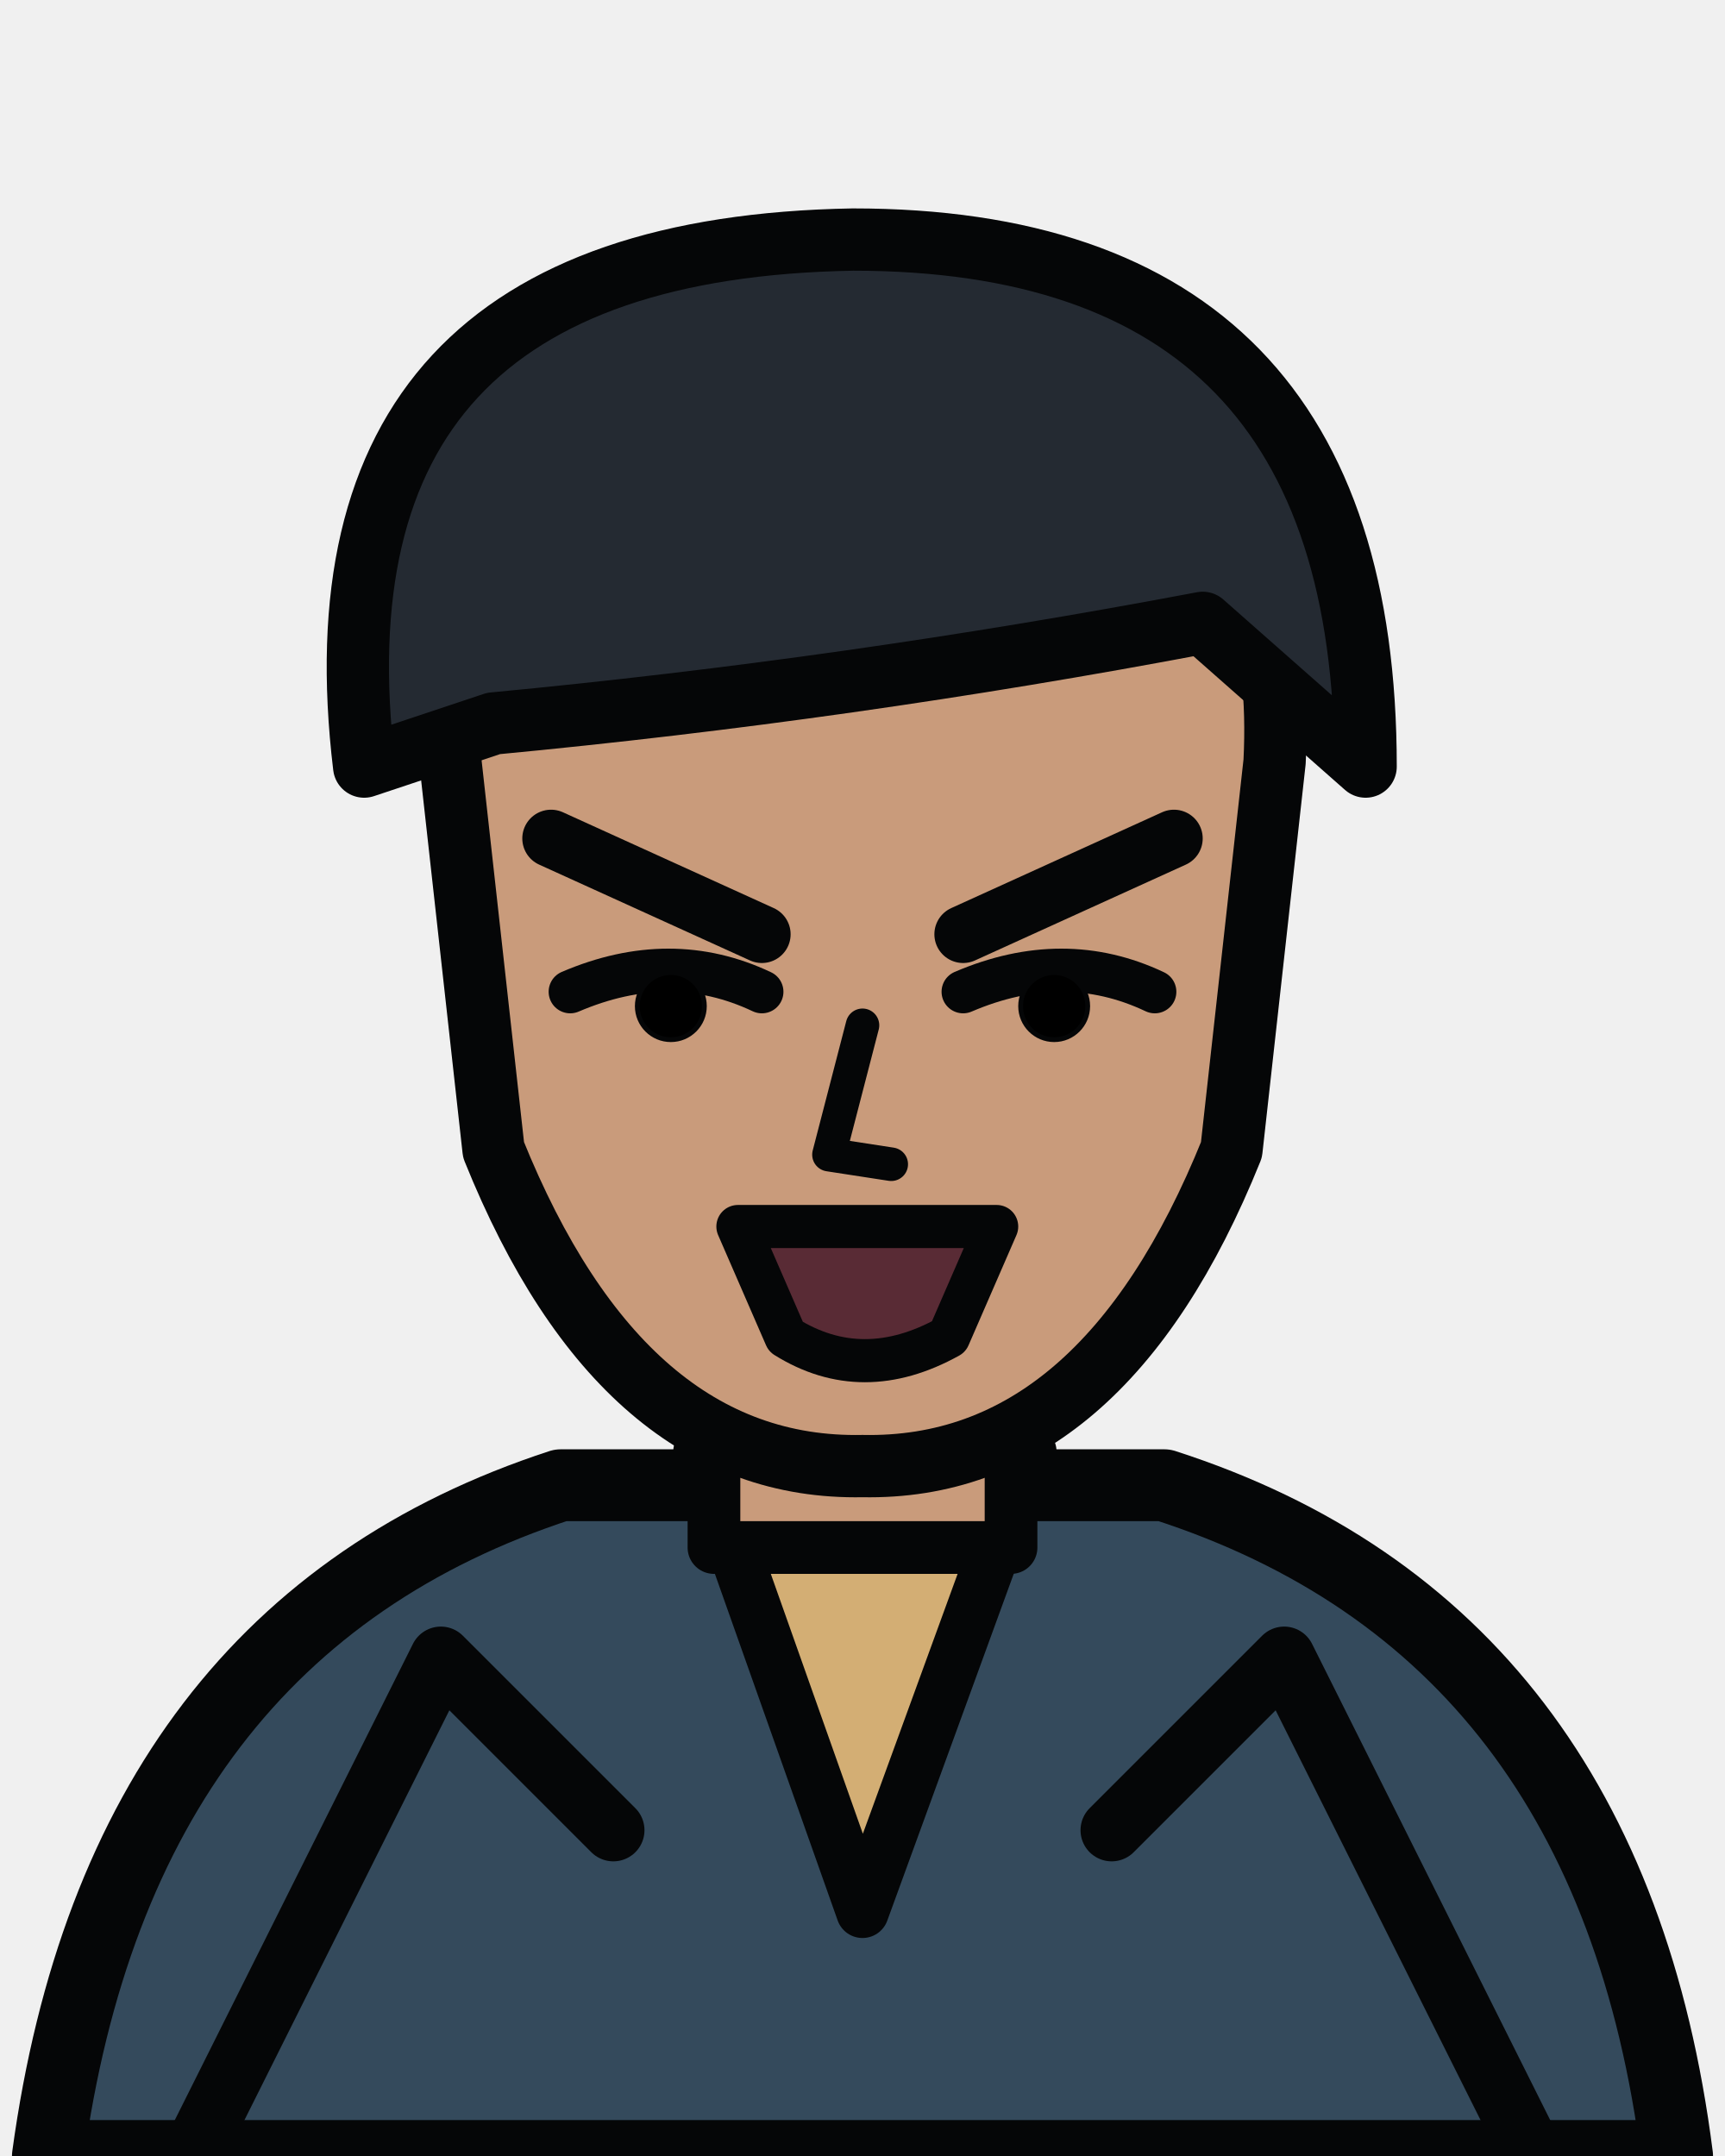
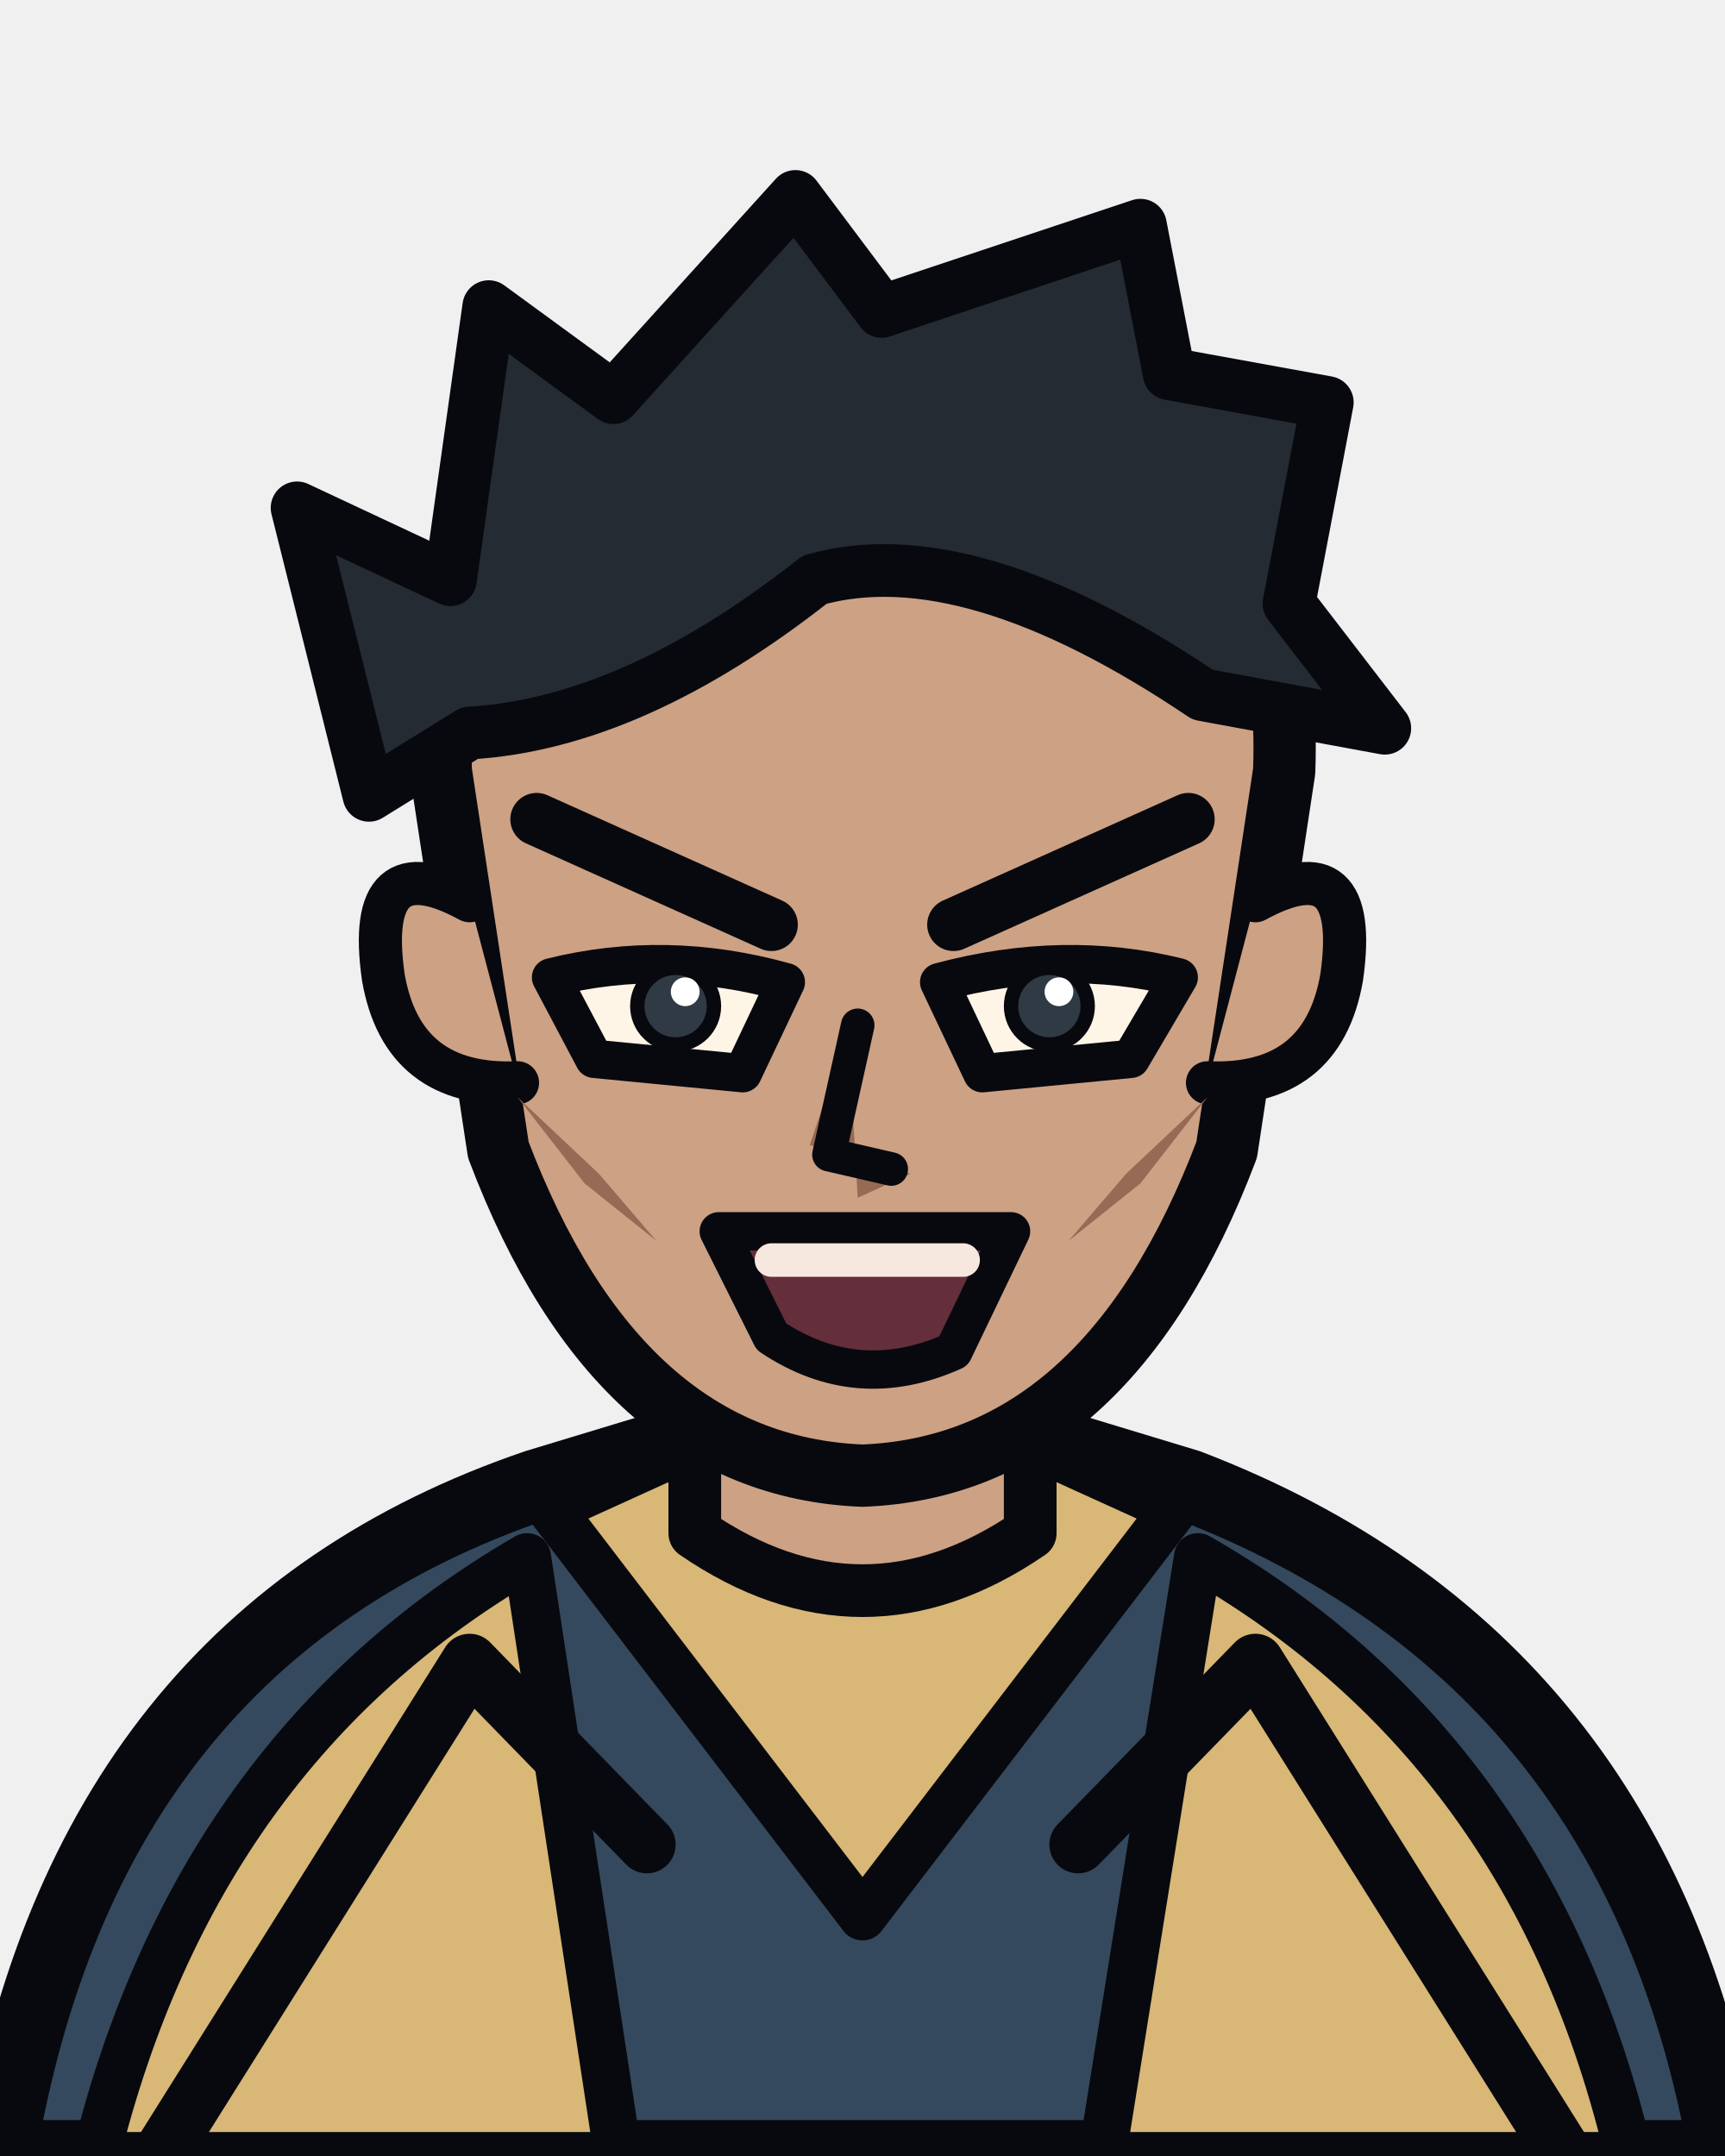
- <svg xmlns="http://www.w3.org/2000/svg" width="360" height="450" viewBox="0 0 360 450">
-   <g stroke="#050607" stroke-linejoin="round" stroke-linecap="round">
-     <path d="M10 450Q25 340 117 310H243Q336 340 350 450Z" fill="#344a5c" stroke-width="15" />
-     <path d="M146 303L180 399L215 303" fill="#d3ae74" stroke-width="11" />
-     <path d="M149 266V323H211V266Z" fill="#c99b7b" stroke-width="11" />
-     <path d="M94 159Q90 80 180 81Q270 80 266 159L257 240Q230 307 180 306Q130 307 103 240Z" fill="#c99b7b" stroke-width="13" />
-     <path d="M76 160Q63 52 178 50Q285 50 285 160L251 130Q177 144 103 151Z" fill="#242a32" stroke-width="13" />
-     <path d="M115 175L159 195M201 195L245 175" stroke-width="12" fill="none" />
-     <path d="M119 207Q140 198 159 207M201 207Q222 198 241 207" fill="none" stroke-width="9" />
-     <circle cx="140" cy="210" r="7" />
-     <circle cx="220" cy="210" r="7" />
-     <path d="M180 214L173 241L186 243" fill="none" stroke-width="7" />
-     <path d="M154 256H208L198 279Q180 289 164 279Z" fill="#592b35" stroke-width="9" />
-     <path d="M40 450L92 346L128 382M320 450L268 346L232 382" fill="none" stroke-width="13" />
+ <svg xmlns="http://www.w3.org/2000/svg" width="360" height="450" viewBox="0 0 360 450" role="img" aria-label="you intense">
+   <g stroke-linecap="round" stroke-linejoin="round">
+     <path d="M0 450Q18 342 112 310L145 300H215L248 310Q342 346 360 450Z" fill="#34495d" stroke="#08090e" stroke-width="15" />
+     <path d="M20 450Q41 365 110 325L129 450Z" fill="#d8b777" stroke="#08090e" stroke-width="10" />
+     <path d="M340 450Q320 365 250 325L230 450Z" fill="#d8b777" stroke="#08090e" stroke-width="10" />
+     <path d="M115 315L180 400L245 315L212 300H148Z" fill="#d8b777" stroke="#08090e" stroke-width="10" />
+     <path d="M145 270V320Q180 344 215 320V270Z" fill="#cda184" stroke="#08090e" stroke-width="11" />
+     <path d="M92 161Q89 82 180 77Q271 82 268 161L256 240Q231 306 180 308Q129 306 104 240Z" fill="#cda184" stroke="#08090e" stroke-width="13" />
+     <path d="M98 188Q76 176 80 204Q84 227 108 226M262 188Q284 176 280 204Q276 227 252 226" fill="#cda184" stroke="#08090e" stroke-width="9" />
+     <path d="M108 229L125 245L137 259L122 247ZM252 229L235 245L223 259L238 247Z" fill="#966b55" />
+     <path d="M177 215L169 239L190 245L179 250Z" fill="#966b55" />
+     <path d="M77 166L62 106L94 121L102 64L128 83L166 41L184 65L238 47L244 78L277 84L269 126L289 152L251 145Q202 112 170 121Q132 151 98 153Z" fill="#242b33" stroke="#08090e" stroke-width="11" />
+     <path d="M112 171L161 193M199 193L248 171" fill="none" stroke="#08090e" stroke-width="11" />
+     <path d="M115 204Q139 198 164 205L155 224L124 221ZM196 205Q222 198 246 204L236 221L205 224Z" fill="#fff5e6" stroke="#08090e" stroke-width="8" />
+     <circle cx="141" cy="210" r="8" fill="#303a44" stroke="#08090e" stroke-width="3" />
+     <circle cx="219" cy="210" r="8" fill="#303a44" stroke="#08090e" stroke-width="3" />
+     <circle cx="143" cy="207" r="3" fill="#fff" />
+     <circle cx="221" cy="207" r="3" fill="#fff" />
+     <path d="M179 214L173 241L186 244" fill="none" stroke="#08090e" stroke-width="7" />
+     <path d="M150 257L211 257L199 282Q179 291 161 279Z" fill="#642e3a" stroke="#08090e" stroke-width="8" />
+     <path d="M161 263H201" stroke="#f7e8df" stroke-width="7" />
+     <path d="M34 449L98 347L135 385M326 449L262 347L225 385" fill="none" stroke="#08090e" stroke-width="12" />
  </g>
</svg>
